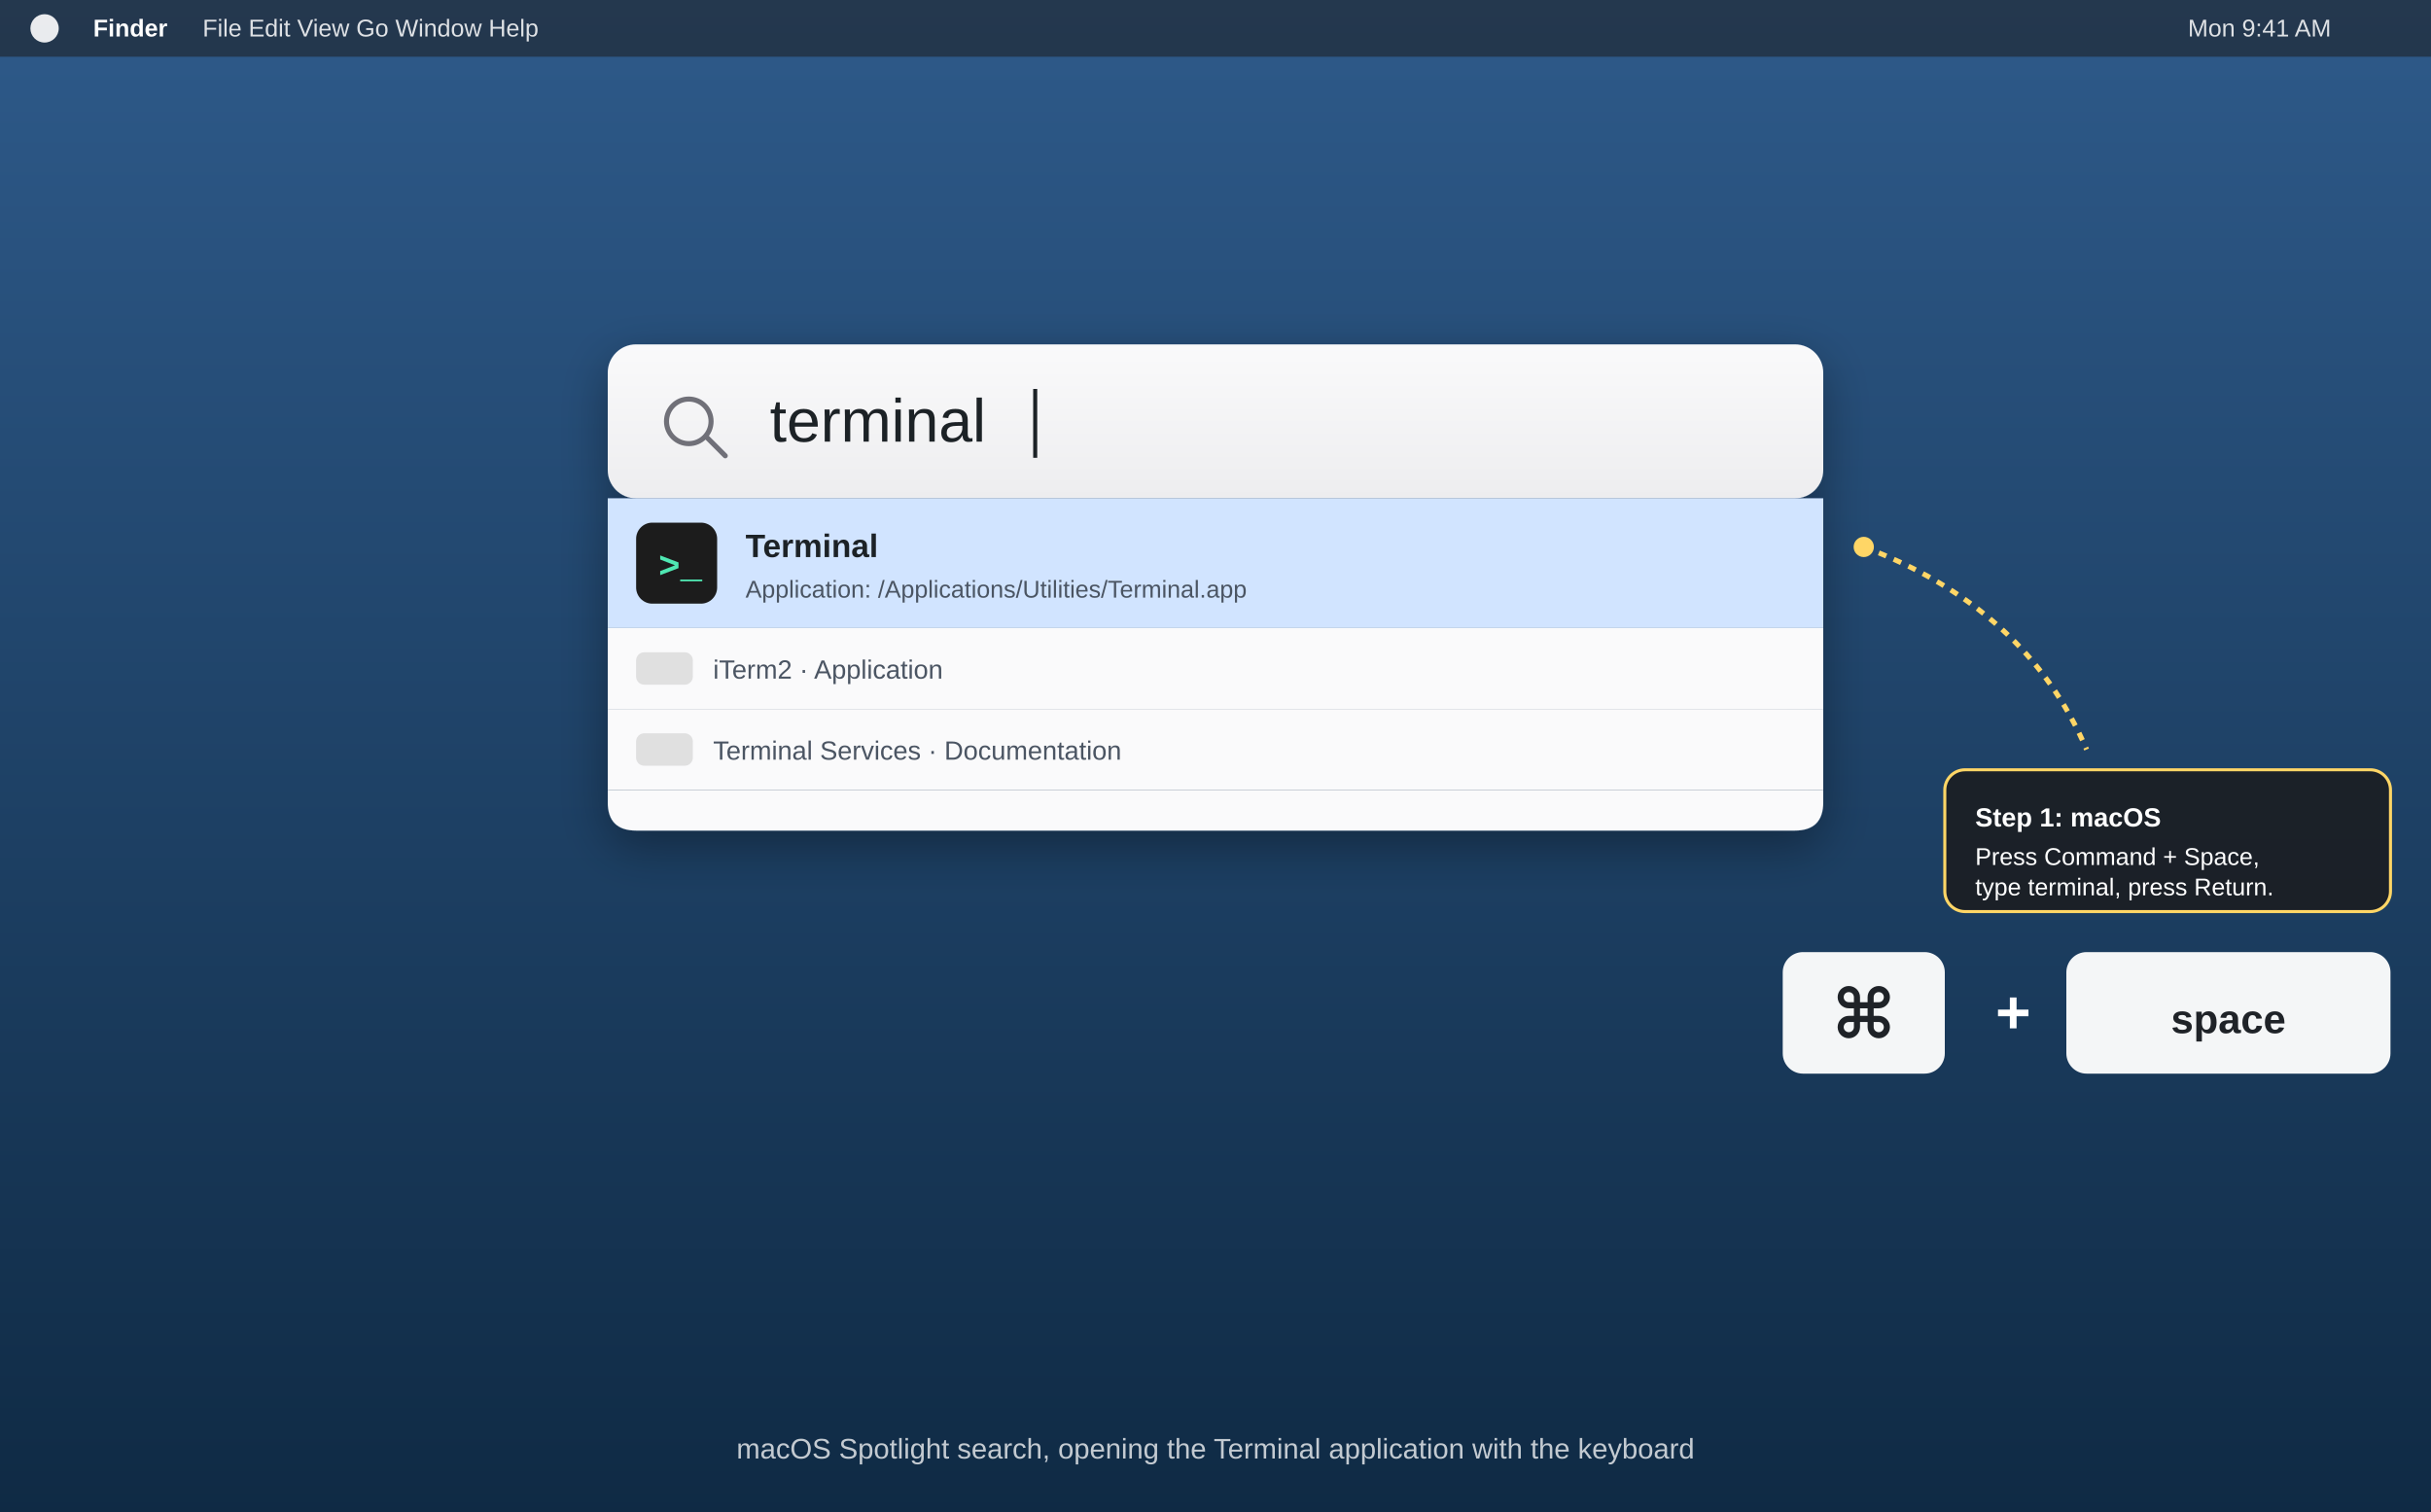
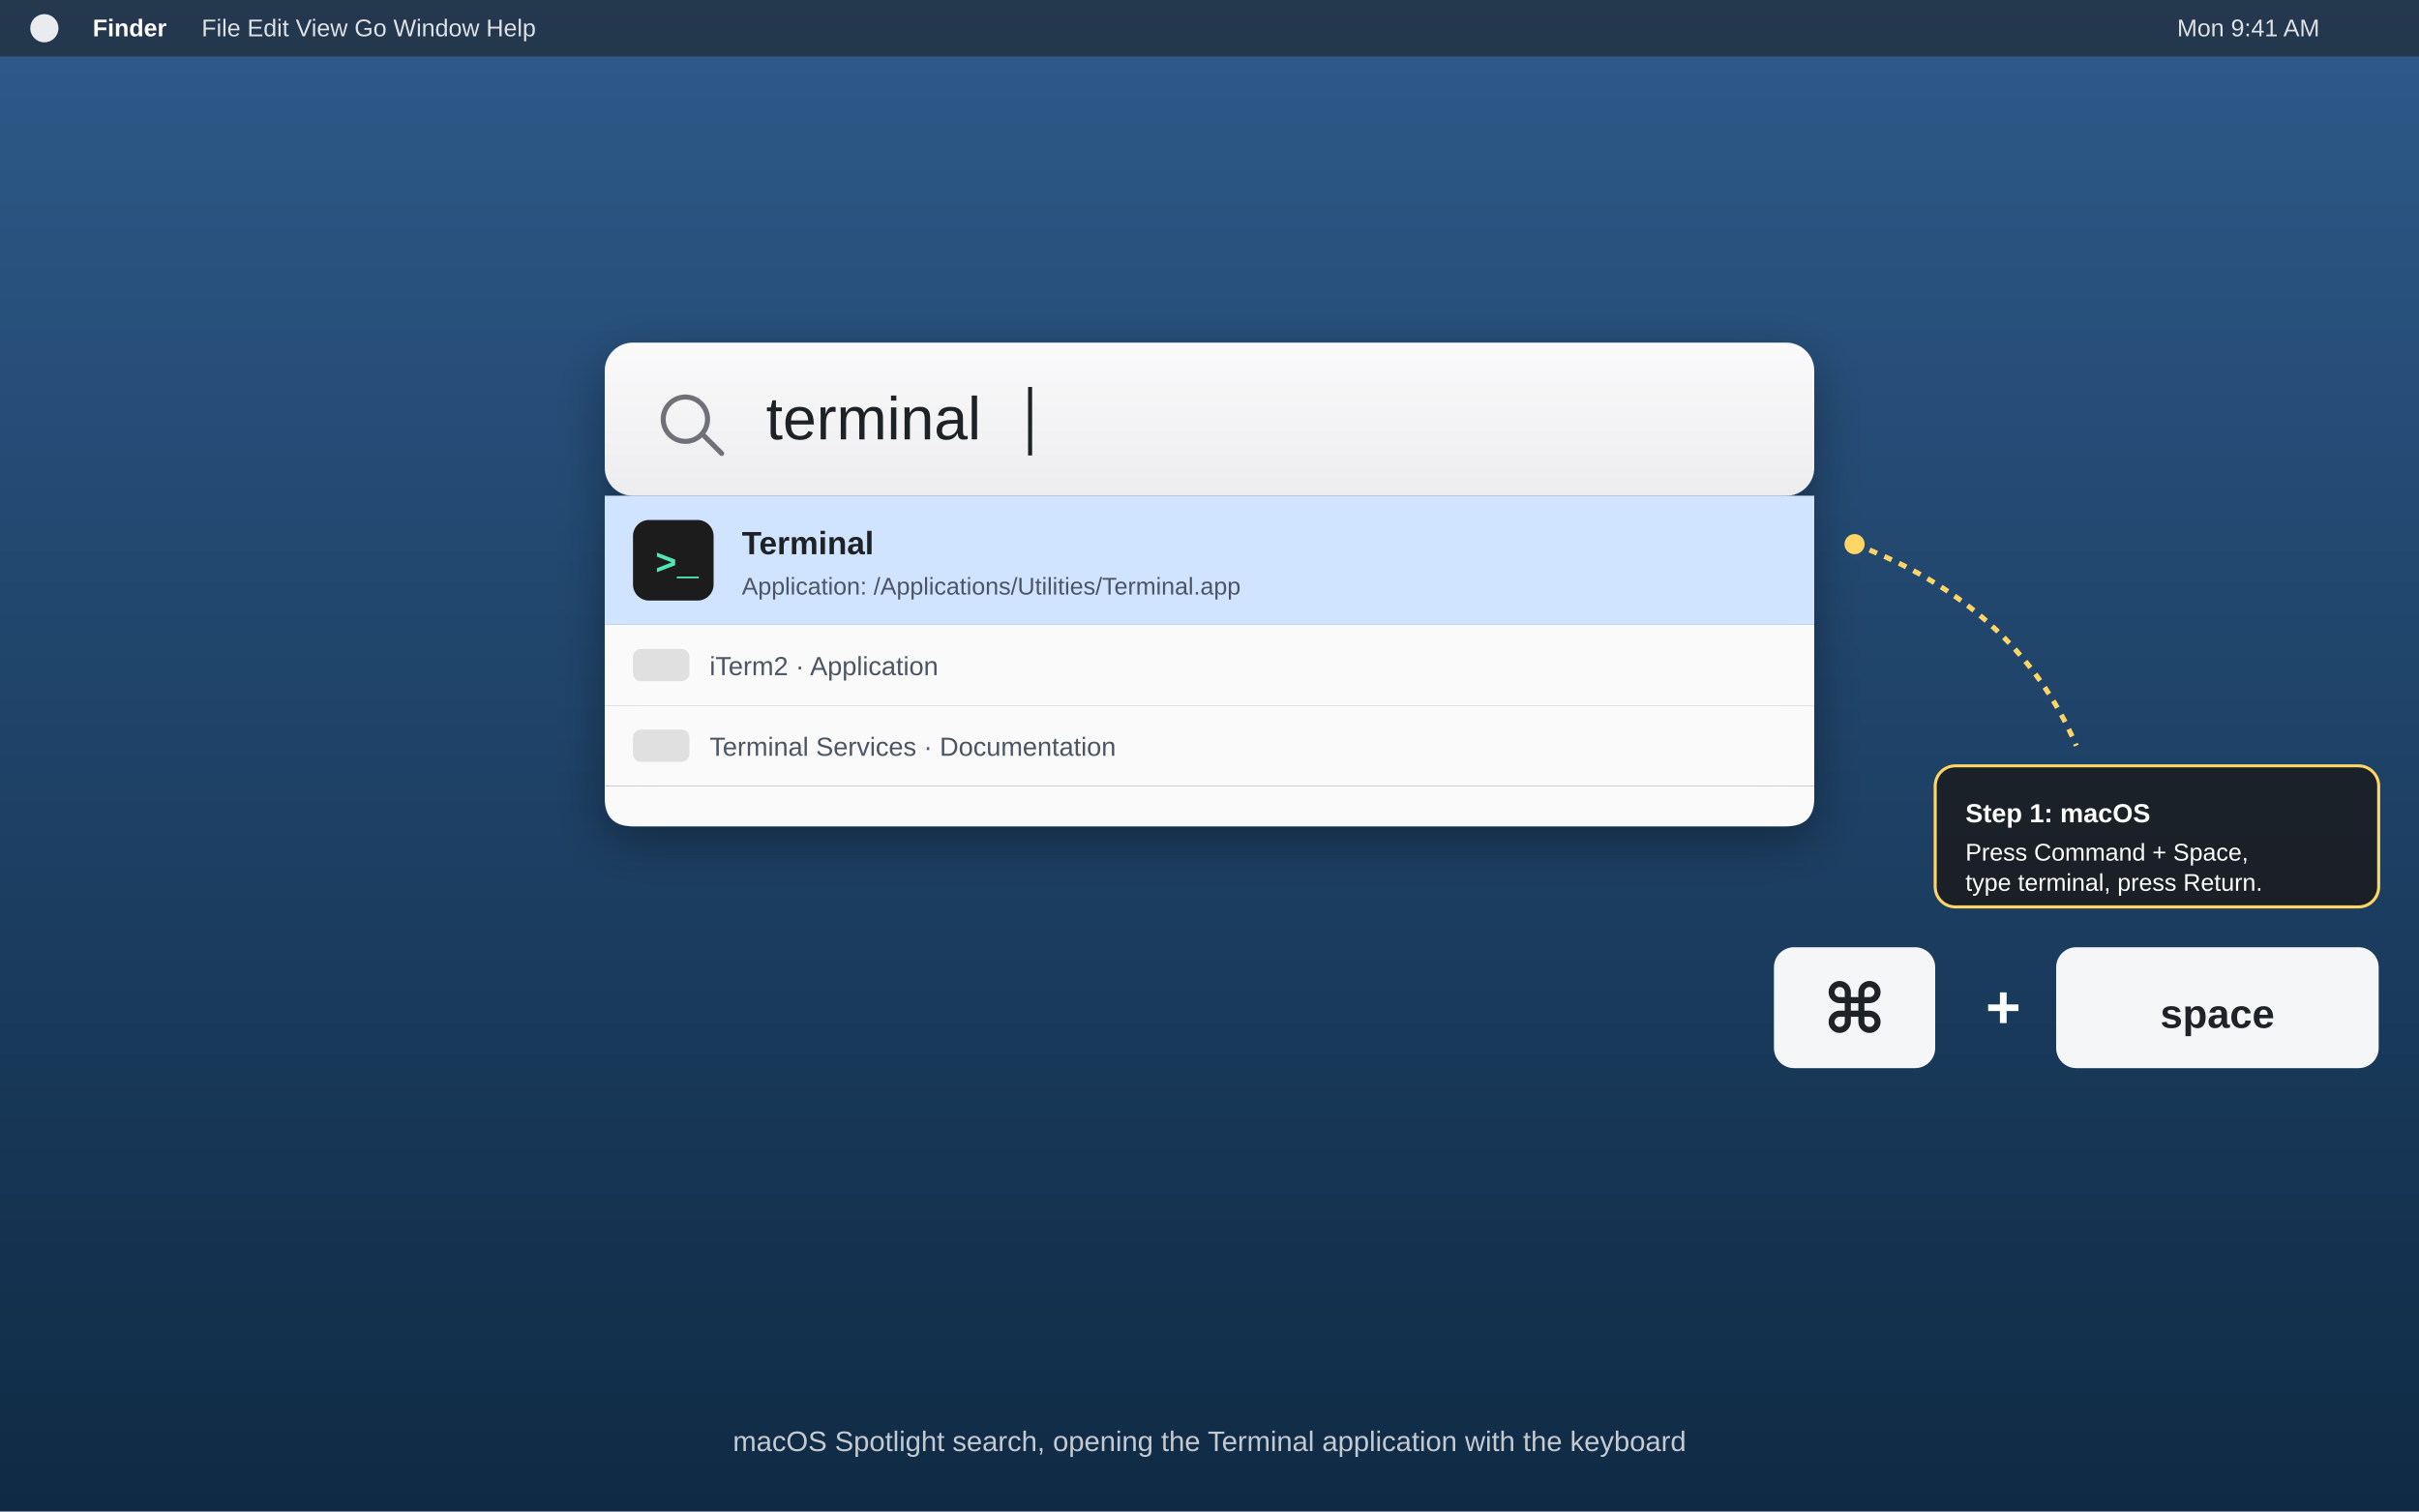
- <svg xmlns="http://www.w3.org/2000/svg" viewBox="0 0 1200 746" width="1200" height="746" role="img" aria-labelledby="macos-title macos-desc">
+ <svg xmlns="http://www.w3.org/2000/svg" viewBox="0 0 1200 750" role="img" aria-labelledby="macos-title macos-desc">
  <defs>
    <linearGradient id="macDesk" x1="0" y1="0" x2="0" y2="1">
      <stop offset="0" stop-color="#2E5A8A" />
      <stop offset="1" stop-color="#0F2A44" />
    </linearGradient>
    <linearGradient id="spotlight" x1="0" y1="0" x2="0" y2="1">
      <stop offset="0" stop-color="#FAFAFB" />
      <stop offset="1" stop-color="#EDEDEF" />
    </linearGradient>
    <filter id="shadow" x="-20%" y="-20%" width="140%" height="140%">
      <feGaussianBlur in="SourceAlpha" stdDeviation="12" />
      <feOffset dx="0" dy="8" />
      <feComponentTransfer>
        <feFuncA type="linear" slope="0.35" />
      </feComponentTransfer>
      <feMerge>
        <feMergeNode />
        <feMergeNode in="SourceGraphic" />
      </feMerge>
    </filter>
    <style>
      .ui { font-family: -apple-system, "SF Pro Text", "Helvetica Neue", Arial, sans-serif; }
      .mono { font-family: "SF Mono", Menlo, Consolas, "Courier New", monospace; }
      .anno { font-family: -apple-system, "SF Pro Text", "Helvetica Neue", Arial, sans-serif; fill: #FFFFFF; }
    </style>
  </defs>
  <rect width="1200" height="750" fill="url(#macDesk)" />
  <rect x="0" y="0" width="1200" height="28" fill="#1C1C1E" fill-opacity="0.55" />
  <circle cx="22" cy="14" r="7" fill="#FFFFFF" fill-opacity="0.9" />
  <text x="46" y="18" class="ui" font-size="12" font-weight="700" fill="#FFFFFF">Finder</text>
  <text x="100" y="18" class="ui" font-size="12" fill="#FFFFFF" fill-opacity="0.85">File  Edit  View  Go  Window  Help</text>
  <text x="1080" y="18" class="ui" font-size="12" fill="#FFFFFF" fill-opacity="0.85">Mon 9:41 AM</text>
  <g filter="url(#shadow)">
    <rect x="300" y="170" width="600" height="76" rx="14" fill="url(#spotlight)" />
    <circle cx="340" cy="208" r="11" fill="none" stroke="#6F6F78" stroke-width="2.5" />
    <line x1="349" y1="216" x2="358" y2="225" stroke="#6F6F78" stroke-width="2.5" stroke-linecap="round" />
    <text x="380" y="218" class="ui" font-size="30" fill="#1F2328">terminal</text>
    <rect x="510" y="192" width="2" height="34" fill="#1F2328">
      <animate attributeName="opacity" values="1;1;0;0;1" keyTimes="0;0.5;0.5;1;1" dur="1s" repeatCount="indefinite" />
    </rect>
    <rect x="300" y="246" width="600" height="64" rx="0" fill="#D1E4FF" />
    <rect x="314" y="258" width="40" height="40" rx="8" fill="#1E1E1E" />
    <text x="325" y="285" class="mono" font-size="18" fill="#50E8B3" font-weight="700">&gt;_</text>
    <text x="368" y="275" class="ui" font-size="16" font-weight="600" fill="#1F2328">Terminal</text>
    <text x="368" y="295" class="ui" font-size="12" fill="#4B5563">Application: /Applications/Utilities/Terminal.app</text>
    <rect x="300" y="310" width="600" height="40" rx="0" fill="#FAFAFB" />
    <rect x="314" y="322" width="28" height="16" rx="4" fill="#1E1E1E" fill-opacity="0.12" />
    <text x="352" y="335" class="ui" font-size="13" fill="#4B5563">iTerm2 · Application</text>
    <rect x="300" y="350" width="600" height="40" rx="0" fill="#FAFAFB" />
    <rect x="314" y="362" width="28" height="16" rx="4" fill="#1E1E1E" fill-opacity="0.12" />
    <text x="352" y="375" class="ui" font-size="13" fill="#4B5563">Terminal Services · Documentation</text>
    <path d="M 300 390 L 300 396 Q 300 410 314 410 L 886 410 Q 900 410 900 396 L 900 390 Z" fill="#FAFAFB" />
  </g>
  <g transform="translate(880,470)">
    <rect x="0" y="0" width="80" height="60" rx="10" fill="#FFFFFF" fill-opacity="0.95" />
    <text x="40" y="42" class="ui" font-size="34" font-weight="600" text-anchor="middle" fill="#1F2328">⌘</text>
    <text x="105" y="40" class="ui" font-size="30" font-weight="700" fill="#FFFFFF">+</text>
    <rect x="140" y="0" width="160" height="60" rx="10" fill="#FFFFFF" fill-opacity="0.95" />
    <text x="220" y="40" class="ui" font-size="20" font-weight="600" text-anchor="middle" fill="#1F2328">space</text>
  </g>
  <g>
    <path d="M 920 270 Q 1000 300 1030 370" stroke="#FFD666" stroke-width="2.5" fill="none" stroke-dasharray="4 4" />
    <circle cx="920" cy="270" r="5" fill="#FFD666" />
    <rect x="960" y="380" width="220" height="70" rx="10" fill="#1C1C1E" fill-opacity="0.85" stroke="#FFD666" stroke-width="1.5" />
    <text x="975" y="408" class="anno" font-size="13" font-weight="700">Step 1: macOS</text>
    <text x="975" y="427" class="anno" font-size="12">Press Command + Space,</text>
    <text x="975" y="442" class="anno" font-size="12">type terminal, press Return.</text>
  </g>
  <text x="600" y="720" class="ui" font-size="14" fill="#FFFFFF" fill-opacity="0.75" text-anchor="middle">macOS Spotlight search, opening the Terminal application with the keyboard</text>
</svg>
